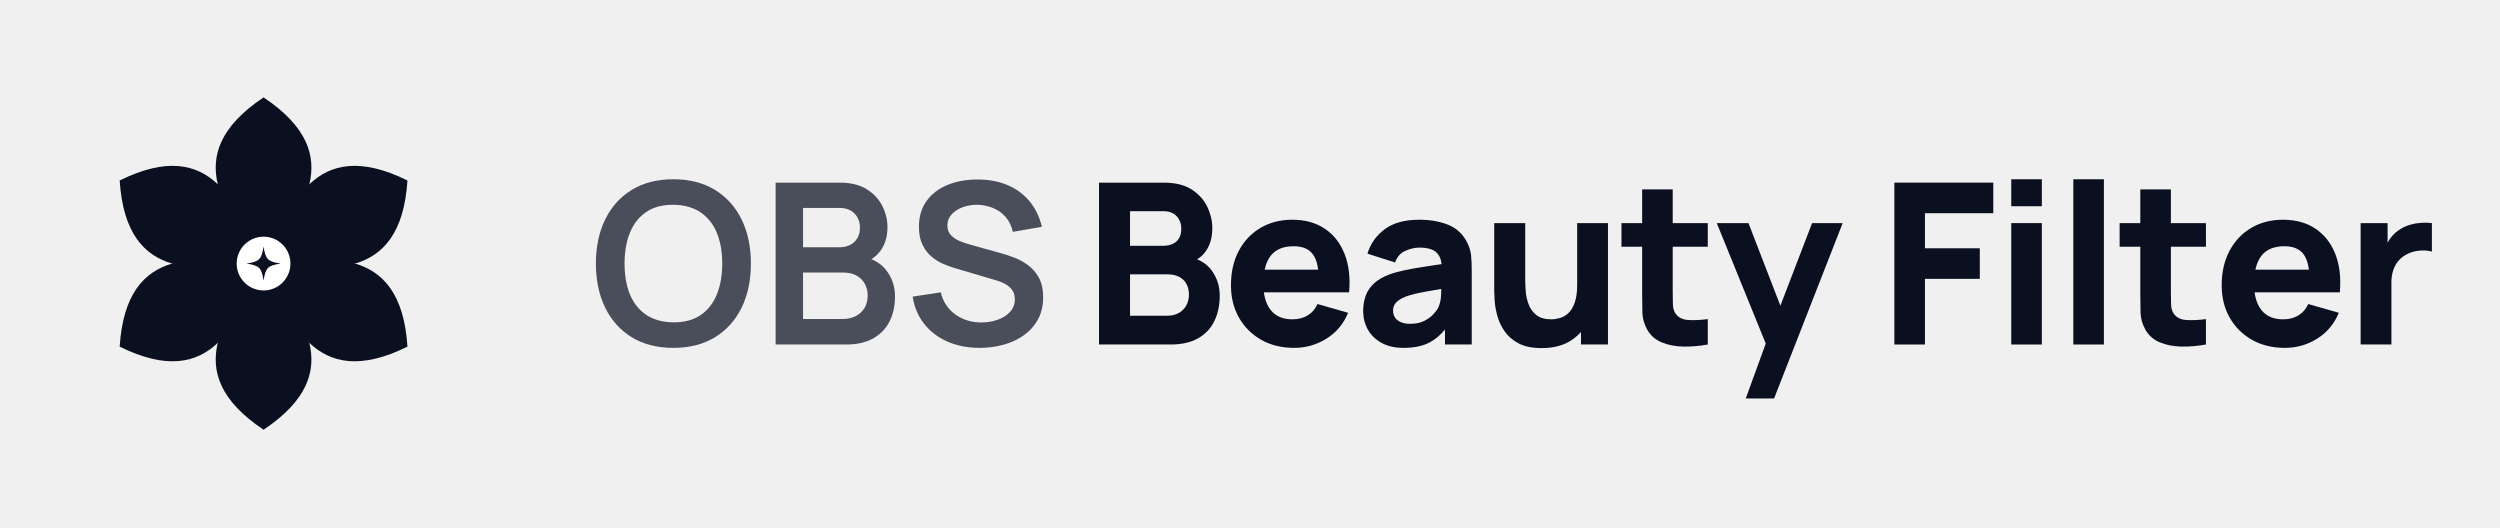
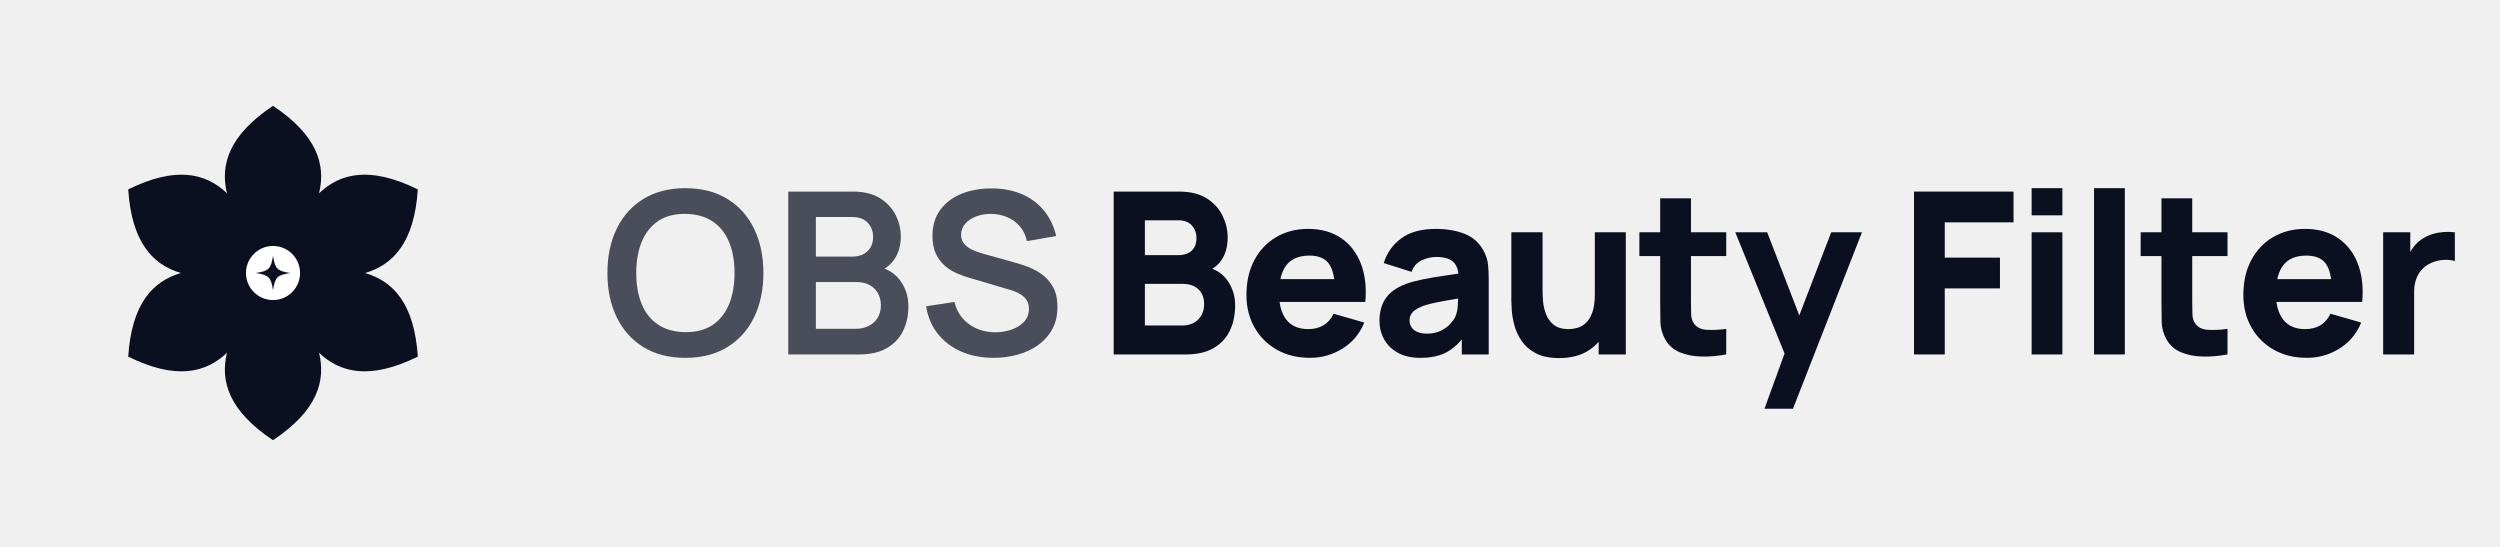
- <svg xmlns="http://www.w3.org/2000/svg" width="645" height="136" viewBox="0 0 645 136" role="img" aria-label="OBS Beauty Filter">
+ <svg xmlns="http://www.w3.org/2000/svg" width="641" height="140" viewBox="0 0 641 140" role="img" aria-label="OBS Beauty Filter">
  <defs>
    <linearGradient id="tile" x1="0" y1="0" x2="1" y2="1">
      <stop offset="0" stop-color="#1D1145" />
      <stop offset="1" stop-color="#0A0720" />
    </linearGradient>
    <linearGradient id="gloss" x1="0" y1="0" x2="0" y2="1">
      <stop offset="0" stop-color="#FFFFFF" stop-opacity="0.30" />
      <stop offset="1" stop-color="#FFFFFF" stop-opacity="0" />
    </linearGradient>
    <clipPath id="tileClip">
      <rect x="8" y="8" width="184" height="184" rx="46" />
    </clipPath>
  </defs>
-   <g transform="translate(10 10) scale(0.630435) translate(-8.0 -8.0)">
+   <g transform="translate(12 12) scale(0.630435) translate(-8.0 -8.0)">
    <path d="M100 100 C114 80 136 56 100 32 C64 56 86 80 100 100 Z" fill="#0B1020" transform="rotate(0 100 100)" />
    <path d="M100 100 C114 80 136 56 100 32 C64 56 86 80 100 100 Z" fill="#0B1020" transform="rotate(60 100 100)" />
    <path d="M100 100 C114 80 136 56 100 32 C64 56 86 80 100 100 Z" fill="#0B1020" transform="rotate(120 100 100)" />
    <path d="M100 100 C114 80 136 56 100 32 C64 56 86 80 100 100 Z" fill="#0B1020" transform="rotate(180 100 100)" />
    <path d="M100 100 C114 80 136 56 100 32 C64 56 86 80 100 100 Z" fill="#0B1020" transform="rotate(240 100 100)" />
    <path d="M100 100 C114 80 136 56 100 32 C64 56 86 80 100 100 Z" fill="#0B1020" transform="rotate(300 100 100)" />
    <circle cx="100" cy="100" r="11" fill="#FFFFFF" />
    <path d="M100 93 C100.84 98.32 101.68 99.16 107 100 C101.68 100.84 100.84 101.68 100 107 C99.16 101.68 98.32 100.84 93 100 C98.32 99.16 99.16 98.32 100 93 Z" fill="#0B1020" />
  </g>
-   <g transform="translate(152.000 88.880) scale(0.029 -0.029)" fill="#0B1020" fill-opacity="0.72">
+   <g transform="translate(154.000 90.880) scale(0.029 -0.029)" fill="#0B1020" fill-opacity="0.72">
    <path transform="translate(0.00 0)" d="M749 -30Q533 -30 379.0 64.5Q225 159 142.5 328.0Q60 497 60 720Q60 943 142.5 1112.0Q225 1281 379.0 1375.5Q533 1470 749 1470Q965 1470 1119.5 1375.5Q1274 1281 1356.5 1112.0Q1439 943 1439 720Q1439 497 1356.5 328.0Q1274 159 1119.5 64.5Q965 -30 749 -30ZM749 197Q894 196 990.5 261.0Q1087 326 1135.5 444.0Q1184 562 1184 720Q1184 878 1135.5 994.5Q1087 1111 990.5 1176.0Q894 1241 749 1243Q604 1244 508.0 1179.0Q412 1114 363.5 996.0Q315 878 315 720Q315 562 363.0 445.5Q411 329 507.5 264.0Q604 199 749 197Z" />
    <path transform="translate(1519.00 0)" d="M140 0V1440H711Q857 1440 950.5 1381.5Q1044 1323 1089.5 1232.0Q1135 1141 1135 1044Q1135 925 1078.5 842.0Q1022 759 925 730V780Q1061 749 1131.5 651.0Q1202 553 1202 428Q1202 300 1153.0 204.0Q1104 108 1007.5 54.0Q911 0 769 0ZM384 227H739Q802 227 852.0 252.5Q902 278 930.5 324.5Q959 371 959 435Q959 493 934.0 539.0Q909 585 861.0 612.5Q813 640 746 640H384ZM384 865H708Q760 865 801.0 885.0Q842 905 866.0 944.0Q890 983 890 1040Q890 1115 842.0 1165.0Q794 1215 708 1215H384Z" />
    <path transform="translate(2801.00 0)" d="M673 -30Q515 -30 388.5 25.0Q262 80 180.5 182.5Q99 285 77 426L327 464Q359 336 458.5 266.0Q558 196 688 196Q765 196 833.0 220.0Q901 244 943.5 290.0Q986 336 986 403Q986 433 976.0 458.5Q966 484 946.5 504.0Q927 524 896.5 540.5Q866 557 826 569L454 679Q406 693 350.5 716.5Q295 740 245.5 781.5Q196 823 164.5 887.5Q133 952 133 1047Q133 1186 203.5 1280.5Q274 1375 393.5 1422.0Q513 1469 659 1468Q807 1467 923.0 1417.5Q1039 1368 1117.0 1274.0Q1195 1180 1227 1047L968 1002Q952 1078 906.5 1131.5Q861 1185 795.5 1213.0Q730 1241 656 1243Q584 1244 522.5 1221.5Q461 1199 423.5 1157.0Q386 1115 386 1059Q386 1006 418.0 972.5Q450 939 497.5 919.5Q545 900 594 887L852 815Q905 801 971.0 777.0Q1037 753 1098.0 710.0Q1159 667 1198.5 597.0Q1238 527 1238 419Q1238 307 1191.5 222.5Q1145 138 1066.0 82.0Q987 26 885.5 -2.0Q784 -30 673 -30Z" />
  </g>
-   <g transform="translate(279.484 88.880) scale(0.029 -0.029)" fill="#0B1020">
+   <g transform="translate(281.484 90.880) scale(0.029 -0.029)" fill="#0B1020">
    <path transform="translate(0.00 0)" d="M140 0V1440H716Q870 1440 965.0 1378.5Q1060 1317 1104.0 1224.0Q1148 1131 1148 1036Q1148 915 1093.5 835.0Q1039 755 944 728V778Q1079 750 1146.5 653.0Q1214 556 1214 436Q1214 307 1166.5 209.0Q1119 111 1022.0 55.5Q925 0 778 0ZM416 256H750Q805 256 848.0 279.5Q891 303 915.5 345.5Q940 388 940 446Q940 497 919.0 537.0Q898 577 855.5 600.5Q813 624 750 624H416ZM416 878H712Q758 878 794.0 894.0Q830 910 851.0 943.5Q872 977 872 1030Q872 1096 831.0 1141.0Q790 1186 712 1186H416Z" />
    <path transform="translate(1234.00 0)" d="M642 -30Q476 -30 349.5 41.5Q223 113 151.5 238.5Q80 364 80 526Q80 703 150.0 834.0Q220 965 343.0 1037.5Q466 1110 626 1110Q796 1110 915.0 1030.0Q1034 950 1091.0 805.0Q1148 660 1131 464H862V564Q862 729 809.5 801.5Q757 874 638 874Q499 874 433.5 789.5Q368 705 368 540Q368 389 433.5 306.5Q499 224 626 224Q706 224 763.0 259.0Q820 294 850 360L1122 282Q1061 134 929.5 52.0Q798 -30 642 -30ZM284 464V666H1000V464Z" />
    <path transform="translate(2410.00 0)" d="M440 -30Q324 -30 243.5 14.5Q163 59 121.5 133.5Q80 208 80 298Q80 373 103.0 435.0Q126 497 177.5 544.5Q229 592 316 624Q376 646 459.0 663.0Q542 680 647.0 695.5Q752 711 878 730L780 676Q780 772 734.0 817.0Q688 862 580 862Q520 862 455.0 833.0Q390 804 364 730L118 808Q159 942 272.0 1026.0Q385 1110 580 1110Q723 1110 834.0 1066.0Q945 1022 1002 914Q1034 854 1040.0 794.0Q1046 734 1046 660V0H808V222L842 176Q763 67 671.5 18.5Q580 -30 440 -30ZM498 184Q573 184 624.5 210.5Q676 237 706.5 271.0Q737 305 748 328Q769 372 772.5 430.5Q776 489 776 528L856 508Q735 488 660.0 474.5Q585 461 539.0 450.0Q493 439 458 426Q418 410 393.5 391.5Q369 373 357.5 351.0Q346 329 346 302Q346 265 364.5 238.5Q383 212 417.0 198.0Q451 184 498 184Z" />
    <path transform="translate(3536.00 0)" d="M542 -32Q415 -32 335.0 11.0Q255 54 210.5 120.0Q166 186 147.0 257.5Q128 329 124.0 388.0Q120 447 120 474V1080H396V570Q396 533 400.0 475.5Q404 418 425.0 360.0Q446 302 493.5 263.0Q541 224 628 224Q663 224 703.0 235.0Q743 246 778.0 277.5Q813 309 835.5 370.5Q858 432 858 532L1014 458Q1014 330 962.0 218.0Q910 106 805.5 37.0Q701 -32 542 -32ZM892 0V358H858V1080H1132V0Z" />
    <path transform="translate(4768.00 0)" d="M788 0Q676 -21 568.5 -18.5Q461 -16 376.5 19.5Q292 55 248 134Q208 208 206.0 284.5Q204 361 204 458V1380H476V474Q476 411 477.5 360.5Q479 310 498 280Q534 223 613.0 218.0Q692 213 788 226ZM20 870V1080H788V870Z" />
    <path transform="translate(5616.00 0)" d="M278 -480 486 92 490 -76 20 1080H302L618 262H554L868 1080H1140L530 -480Z" />
    <path transform="translate(7076.00 0)" d="M140 0V1440H1020V1168H412V856H900V584H412V0Z" />
    <path transform="translate(8096.00 0)" d="M160 1230V1470H432V1230ZM160 0V1080H432V0Z" />
    <path transform="translate(8648.00 0)" d="M160 0V1470H432V0Z" />
    <path transform="translate(9200.00 0)" d="M788 0Q676 -21 568.5 -18.5Q461 -16 376.5 19.5Q292 55 248 134Q208 208 206.0 284.5Q204 361 204 458V1380H476V474Q476 411 477.5 360.5Q479 310 498 280Q534 223 613.0 218.0Q692 213 788 226ZM20 870V1080H788V870Z" />
    <path transform="translate(10048.00 0)" d="M642 -30Q476 -30 349.5 41.5Q223 113 151.5 238.5Q80 364 80 526Q80 703 150.0 834.0Q220 965 343.0 1037.5Q466 1110 626 1110Q796 1110 915.0 1030.0Q1034 950 1091.0 805.0Q1148 660 1131 464H862V564Q862 729 809.5 801.5Q757 874 638 874Q499 874 433.5 789.5Q368 705 368 540Q368 389 433.5 306.5Q499 224 626 224Q706 224 763.0 259.0Q820 294 850 360L1122 282Q1061 134 929.5 52.0Q798 -30 642 -30ZM284 464V666H1000V464Z" />
    <path transform="translate(11224.00 0)" d="M140 0V1080H380V816L354 850Q375 906 410.0 952.0Q445 998 496 1028Q535 1052 581.0 1065.5Q627 1079 676.0 1082.5Q725 1086 774 1080V826Q729 840 669.5 835.5Q610 831 562 808Q514 786 481.0 749.5Q448 713 431.0 663.5Q414 614 414 552V0Z" />
  </g>
</svg>
